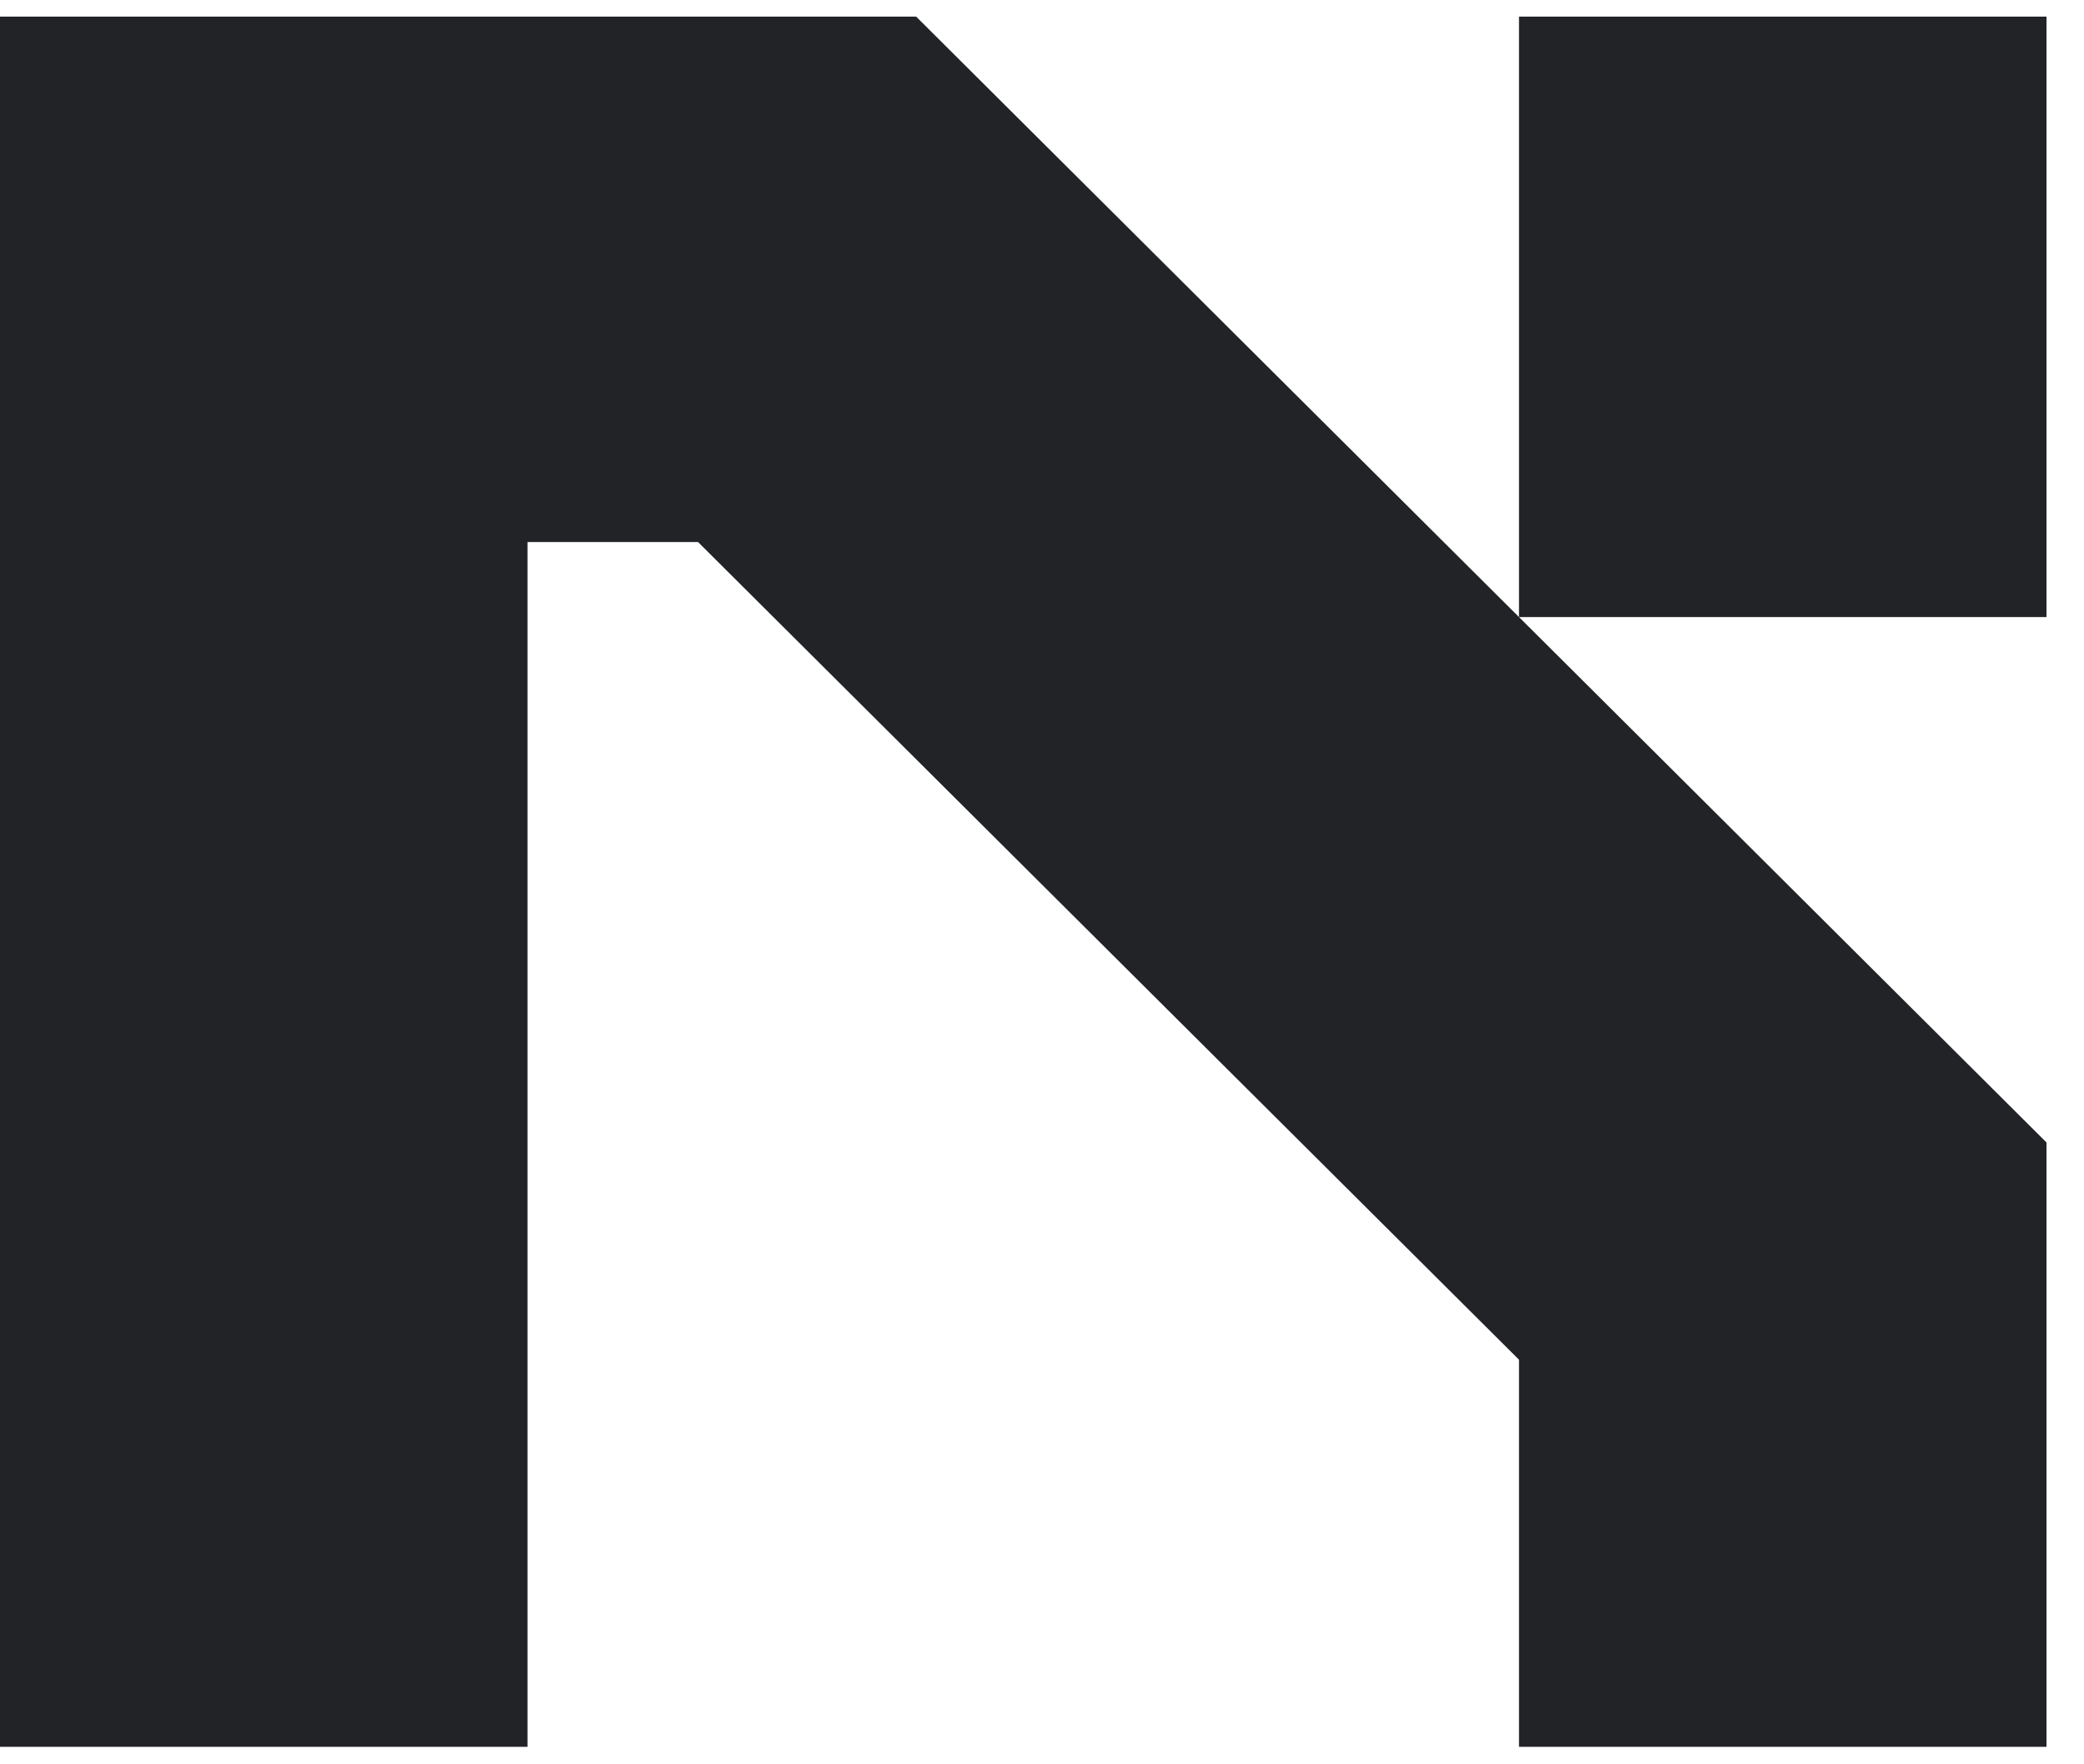
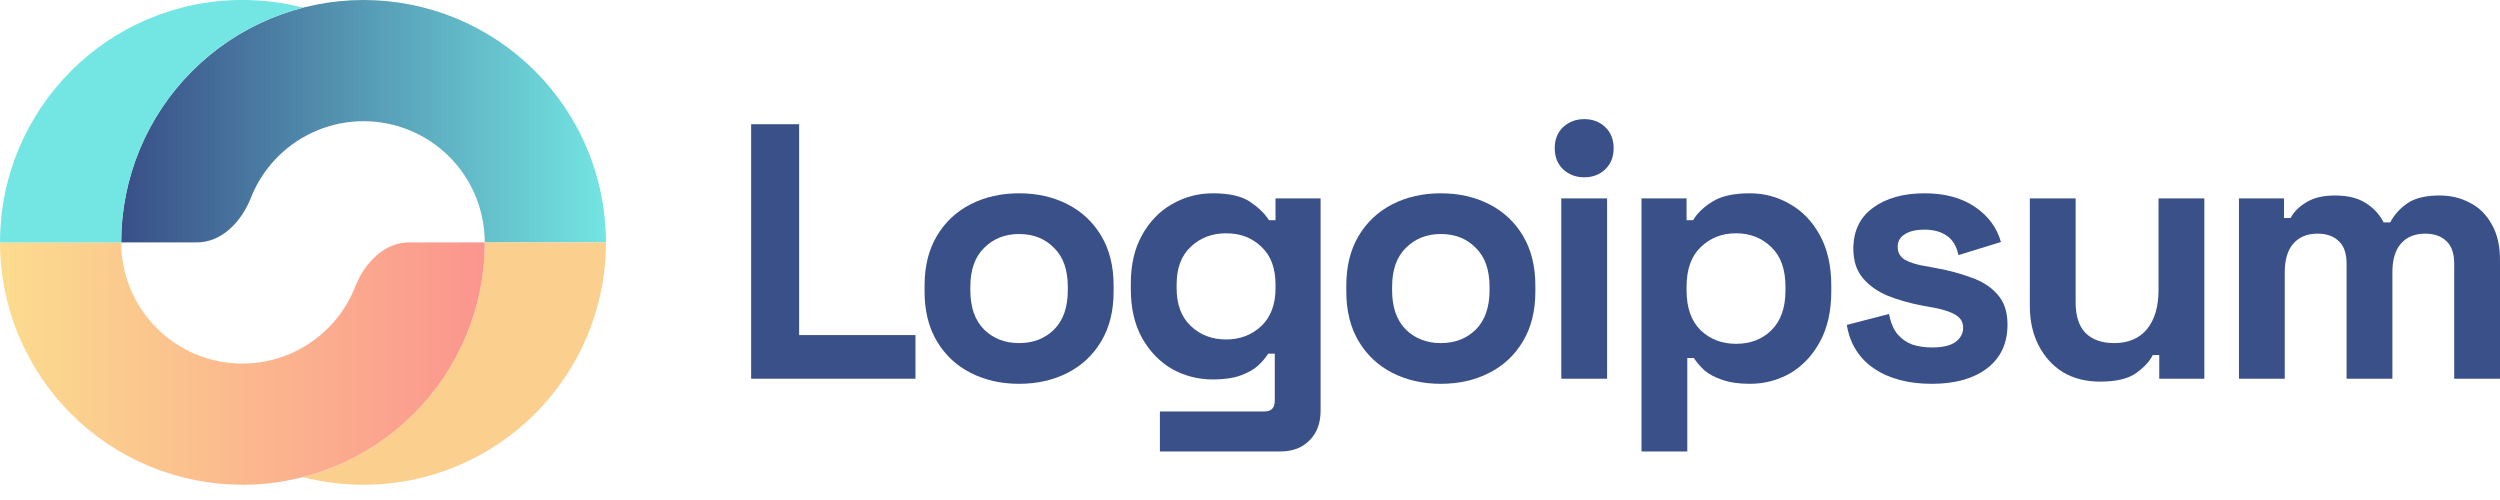
- <svg xmlns="http://www.w3.org/2000/svg" id="logo-72" width="52" height="44" viewBox="0 0 53 44" fill="none">
-   <path d="M23.3 0L52.046 28.63V44H38.631V34.155L17.752 13.361L13.415 13.361L13.415 44H0L0 0L23.3 0ZM38.631 15.269V0L52.046 0V15.269L38.631 15.269Z" class="ccustom" fill="#212326" />
+ <svg xmlns="http://www.w3.org/2000/svg" id="logo-45" class="gradient" width="160" height="32" viewBox="0 0 160 32" fill="none">
+   <path d="M48.073 24.238V7.95H51.144V21.446H58.59V24.238H48.073Z" fill="#3A5088" class="cneutral" />
+   <path d="M65.222 24.564C64.074 24.564 63.042 24.331 62.127 23.866C61.212 23.401 60.49 22.726 59.963 21.841C59.435 20.957 59.172 19.895 59.172 18.654V18.281C59.172 17.04 59.435 15.978 59.963 15.094C60.49 14.209 61.212 13.535 62.127 13.069C63.042 12.604 64.074 12.371 65.222 12.371C66.369 12.371 67.401 12.604 68.316 13.069C69.231 13.535 69.953 14.209 70.48 15.094C71.008 15.978 71.271 17.04 71.271 18.281V18.654C71.271 19.895 71.008 20.957 70.48 21.841C69.953 22.726 69.231 23.401 68.316 23.866C67.401 24.331 66.369 24.564 65.222 24.564ZM65.222 21.958C66.121 21.958 66.866 21.671 67.455 21.097C68.045 20.507 68.34 19.67 68.34 18.584V18.351C68.34 17.265 68.045 16.435 67.455 15.861C66.881 15.272 66.137 14.977 65.222 14.977C64.322 14.977 63.577 15.272 62.988 15.861C62.398 16.435 62.103 17.265 62.103 18.351V18.584C62.103 19.67 62.398 20.507 62.988 21.097C63.577 21.671 64.322 21.958 65.222 21.958Z" fill="#3A5088" class="cneutral" />
+   <path d="M72.372 18.514V18.142C72.372 16.932 72.612 15.9 73.093 15.047C73.574 14.178 74.21 13.519 75.001 13.069C75.808 12.604 76.684 12.371 77.631 12.371C78.686 12.371 79.484 12.557 80.027 12.93C80.57 13.302 80.966 13.69 81.214 14.093H81.633V12.697H84.518V26.286C84.518 27.077 84.285 27.705 83.82 28.171C83.355 28.651 82.734 28.892 81.959 28.892H74.234V26.332H80.935C81.369 26.332 81.586 26.1 81.586 25.634V22.633H81.168C81.012 22.881 80.795 23.137 80.516 23.401C80.237 23.649 79.865 23.858 79.399 24.029C78.934 24.199 78.344 24.285 77.631 24.285C76.684 24.285 75.808 24.06 75.001 23.61C74.21 23.145 73.574 22.485 73.093 21.632C72.612 20.763 72.372 19.724 72.372 18.514ZM78.468 21.725C79.368 21.725 80.12 21.438 80.725 20.864C81.33 20.29 81.633 19.484 81.633 18.444V18.212C81.633 17.157 81.33 16.35 80.725 15.792C80.136 15.218 79.384 14.931 78.468 14.931C77.569 14.931 76.816 15.218 76.211 15.792C75.606 16.35 75.304 17.157 75.304 18.212V18.444C75.304 19.484 75.606 20.29 76.211 20.864C76.816 21.438 77.569 21.725 78.468 21.725Z" fill="#3A5088" class="cneutral" />
+   <path d="M92.213 24.564C91.065 24.564 90.034 24.331 89.118 23.866C88.203 23.401 87.482 22.726 86.954 21.841C86.427 20.957 86.163 19.895 86.163 18.654V18.281C86.163 17.04 86.427 15.978 86.954 15.094C87.482 14.209 88.203 13.535 89.118 13.069C90.034 12.604 91.065 12.371 92.213 12.371C93.361 12.371 94.392 12.604 95.308 13.069C96.223 13.535 96.944 14.209 97.472 15.094C97.999 15.978 98.263 17.04 98.263 18.281V18.654C98.263 19.895 97.999 20.957 97.472 21.841C96.944 22.726 96.223 23.401 95.308 23.866C94.392 24.331 93.361 24.564 92.213 24.564ZM92.213 21.958C93.113 21.958 93.857 21.671 94.447 21.097C95.036 20.507 95.331 19.67 95.331 18.584V18.351C95.331 17.265 95.036 16.435 94.447 15.861C93.873 15.272 93.128 14.977 92.213 14.977C91.313 14.977 90.569 15.272 89.979 15.861C89.39 16.435 89.095 17.265 89.095 18.351V18.584C89.095 19.67 89.39 20.507 89.979 21.097C90.569 21.671 91.313 21.958 92.213 21.958Z" fill="#3A5088" class="cneutral" />
+   <path d="M99.922 24.238V12.697H102.854V24.238H99.922ZM101.388 11.347C100.86 11.347 100.411 11.177 100.038 10.835C99.681 10.494 99.503 10.044 99.503 9.486C99.503 8.927 99.681 8.478 100.038 8.136C100.411 7.795 100.86 7.624 101.388 7.624C101.931 7.624 102.381 7.795 102.737 8.136C103.094 8.478 103.273 8.927 103.273 9.486C103.273 10.044 103.094 10.494 102.737 10.835C102.381 11.177 101.931 11.347 101.388 11.347Z" fill="#3A5088" class="cneutral" />
+   <path d="M105.056 28.892V12.697H107.941V14.093H108.36C108.623 13.643 109.034 13.248 109.593 12.906C110.151 12.55 110.95 12.371 111.99 12.371C112.92 12.371 113.781 12.604 114.572 13.069C115.364 13.519 116 14.186 116.48 15.07C116.961 15.954 117.202 17.025 117.202 18.281V18.654C117.202 19.91 116.961 20.98 116.48 21.865C116 22.749 115.364 23.424 114.572 23.889C113.781 24.339 112.92 24.564 111.99 24.564C111.292 24.564 110.702 24.479 110.221 24.308C109.756 24.153 109.376 23.951 109.081 23.703C108.802 23.439 108.577 23.175 108.406 22.912H107.987V28.892H105.056ZM111.105 22.004C112.021 22.004 112.773 21.717 113.362 21.143C113.967 20.554 114.27 19.701 114.27 18.584V18.351C114.27 17.234 113.967 16.389 113.362 15.815C112.757 15.225 112.005 14.931 111.105 14.931C110.206 14.931 109.453 15.225 108.848 15.815C108.243 16.389 107.941 17.234 107.941 18.351V18.584C107.941 19.701 108.243 20.554 108.848 21.143C109.453 21.717 110.206 22.004 111.105 22.004Z" fill="#3A5088" class="cneutral" />
+   <path d="M123.64 24.564C122.135 24.564 120.902 24.238 119.94 23.587C118.979 22.935 118.397 22.004 118.195 20.794L120.894 20.096C121.003 20.639 121.181 21.066 121.43 21.376C121.693 21.686 122.011 21.911 122.384 22.051C122.771 22.175 123.19 22.237 123.64 22.237C124.323 22.237 124.827 22.121 125.152 21.888C125.478 21.64 125.641 21.337 125.641 20.98C125.641 20.624 125.486 20.352 125.176 20.166C124.865 19.965 124.369 19.802 123.687 19.677L123.035 19.561C122.228 19.406 121.492 19.197 120.825 18.933C120.157 18.654 119.622 18.274 119.219 17.793C118.816 17.312 118.614 16.691 118.614 15.931C118.614 14.783 119.033 13.907 119.871 13.302C120.708 12.681 121.81 12.371 123.175 12.371C124.462 12.371 125.533 12.658 126.386 13.232C127.239 13.806 127.797 14.558 128.061 15.489L125.339 16.327C125.215 15.737 124.959 15.319 124.571 15.07C124.198 14.822 123.733 14.698 123.175 14.698C122.616 14.698 122.19 14.799 121.895 15.001C121.6 15.187 121.453 15.45 121.453 15.792C121.453 16.164 121.608 16.443 121.918 16.629C122.228 16.8 122.647 16.932 123.175 17.025L123.826 17.141C124.695 17.296 125.478 17.506 126.176 17.77C126.89 18.018 127.448 18.382 127.852 18.863C128.27 19.328 128.48 19.965 128.48 20.771C128.48 21.981 128.038 22.92 127.154 23.587C126.285 24.238 125.114 24.564 123.64 24.564Z" fill="#3A5088" class="cneutral" />
+   <path d="M134.4 24.424C133.5 24.424 132.709 24.223 132.026 23.819C131.359 23.401 130.84 22.826 130.467 22.097C130.095 21.368 129.909 20.531 129.909 19.584V12.697H132.841V19.352C132.841 20.22 133.05 20.872 133.469 21.306C133.903 21.741 134.516 21.958 135.307 21.958C136.207 21.958 136.905 21.663 137.401 21.074C137.898 20.469 138.146 19.631 138.146 18.561V12.697H141.078V24.238H138.192V22.726H137.774C137.588 23.113 137.238 23.494 136.727 23.866C136.215 24.238 135.439 24.424 134.4 24.424Z" fill="#3A5088" class="cneutral" />
+   <path d="M143.293 24.238V12.697H146.178V13.953H146.597C146.799 13.566 147.133 13.232 147.598 12.953C148.063 12.658 148.676 12.511 149.436 12.511C150.258 12.511 150.918 12.674 151.414 12.999C151.91 13.31 152.29 13.721 152.554 14.233H152.973C153.237 13.736 153.609 13.325 154.09 12.999C154.571 12.674 155.253 12.511 156.137 12.511C156.851 12.511 157.495 12.666 158.069 12.976C158.658 13.271 159.124 13.729 159.465 14.349C159.822 14.954 160 15.722 160 16.653V24.238H157.068V16.862C157.068 16.226 156.905 15.753 156.58 15.443C156.254 15.117 155.796 14.954 155.207 14.954C154.54 14.954 154.02 15.171 153.648 15.605C153.291 16.024 153.113 16.629 153.113 17.42V24.238H150.181V16.862C150.181 16.226 150.018 15.753 149.692 15.443C149.366 15.117 148.909 14.954 148.319 14.954C147.652 14.954 147.132 15.171 146.76 15.605C146.403 16.024 146.225 16.629 146.225 17.42V24.238H143.293Z" fill="#3A5088" class="cneutral" />
+   <path d="M38.781 15.513C38.781 11.399 37.147 7.453 34.237 4.544C31.328 1.634 27.382 5.39515e-07 23.268 0C19.154 -5.39514e-07 15.208 1.634 12.299 4.544C9.39 7.453 7.756 11.399 7.756 15.513L12.603 15.513C14.21 15.513 15.463 14.166 16.051 12.672C16.437 11.69 17.023 10.788 17.784 10.028C19.238 8.574 21.211 7.756 23.268 7.756C25.325 7.756 27.298 8.574 28.753 10.028C30.207 11.483 31.024 13.456 31.024 15.513H38.781Z" fill="url(#paint0_linear_1422_656)" />
+   <path d="M29.845 21.449C30.624 19.567 31.025 17.55 31.025 15.513H38.781C38.781 24.08 31.836 31.025 23.268 31.025C21.927 31.025 20.625 30.855 19.383 30.535C20.085 30.354 20.776 30.123 21.449 29.845C23.331 29.065 25.041 27.922 26.482 26.482C27.922 25.041 29.065 23.331 29.845 21.449Z" fill="#FBCF8E" class="ccompli1" />
+   <path d="M0 15.513C-2.91433e-07 17.55 0.401 19.567 1.181 21.449C1.96 23.331 3.103 25.041 4.544 26.482C5.984 27.922 7.694 29.065 9.576 29.845C11.458 30.624 13.476 31.025 15.513 31.025C17.55 31.025 19.567 30.624 21.449 29.845C23.331 29.065 25.041 27.922 26.482 26.482C27.922 25.041 29.065 23.331 29.845 21.449C30.624 19.567 31.025 17.55 31.025 15.513L26.178 15.513C24.571 15.513 23.318 16.859 22.73 18.354C22.713 18.396 22.696 18.439 22.679 18.481C22.289 19.422 21.718 20.277 20.997 20.997C20.277 21.717 19.422 22.289 18.481 22.679C17.54 23.068 16.531 23.269 15.513 23.269C14.494 23.269 13.486 23.068 12.544 22.679C11.603 22.289 10.748 21.717 10.028 20.997C9.308 20.277 8.737 19.422 8.347 18.481C7.957 17.54 7.756 16.531 7.756 15.513L0 15.513Z" fill="url(#paint1_linear_1422_656)" />
+   <path d="M0.002 15.513C0.002 6.945 6.947 0 15.514 0C16.856 0 18.157 0.17 19.399 0.49C16.735 1.177 14.277 2.565 12.299 4.544C9.39 7.453 7.756 11.399 7.756 15.513H0.002Z" fill="#73E5E2" class="ccustom" />
+   <defs>
+     <linearGradient id="paint0_linear_1422_656" x1="38.781" y1="7.756" x2="7.756" y2="7.756" gradientUnits="userSpaceOnUse">
+       <stop class="ccustom" stop-color="#73E5E2" />
+       <stop class="ccompli1" offset="1" stop-color="#394F87" />
+     </linearGradient>
+     <linearGradient id="paint1_linear_1422_656" x1="1.01712e-06" y1="23.269" x2="31.025" y2="23.269" gradientUnits="userSpaceOnUse">
+       <stop class="ccompli1" stop-color="#FBDC8E" />
+       <stop class="ccompli2" offset="1" stop-color="#FB958E" />
+     </linearGradient>
+   </defs>
</svg>
